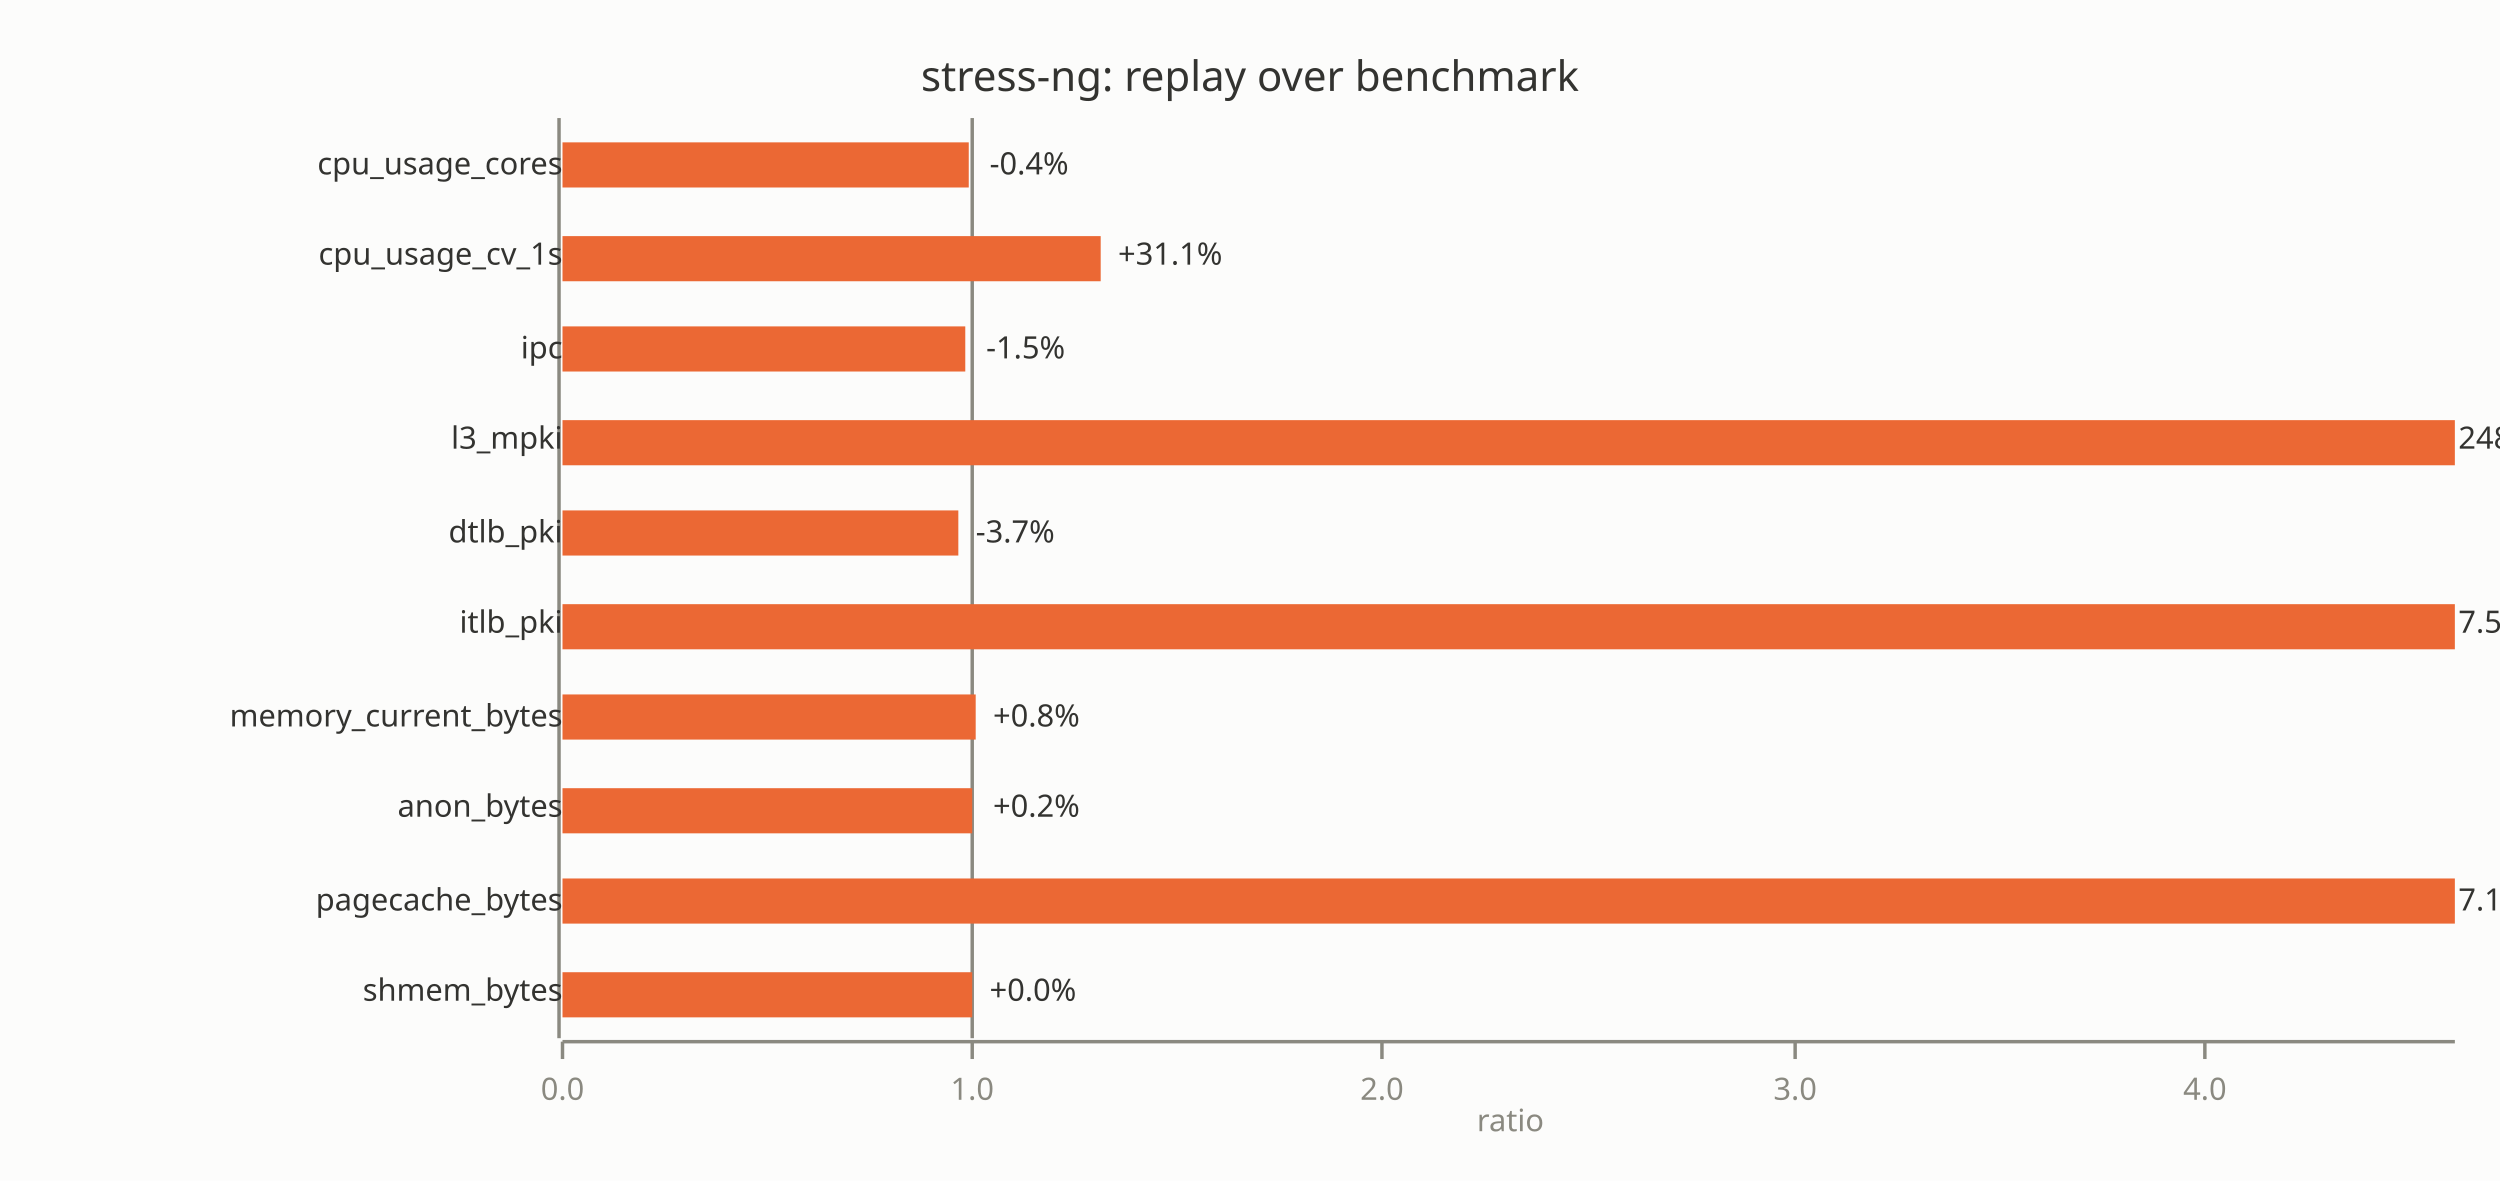
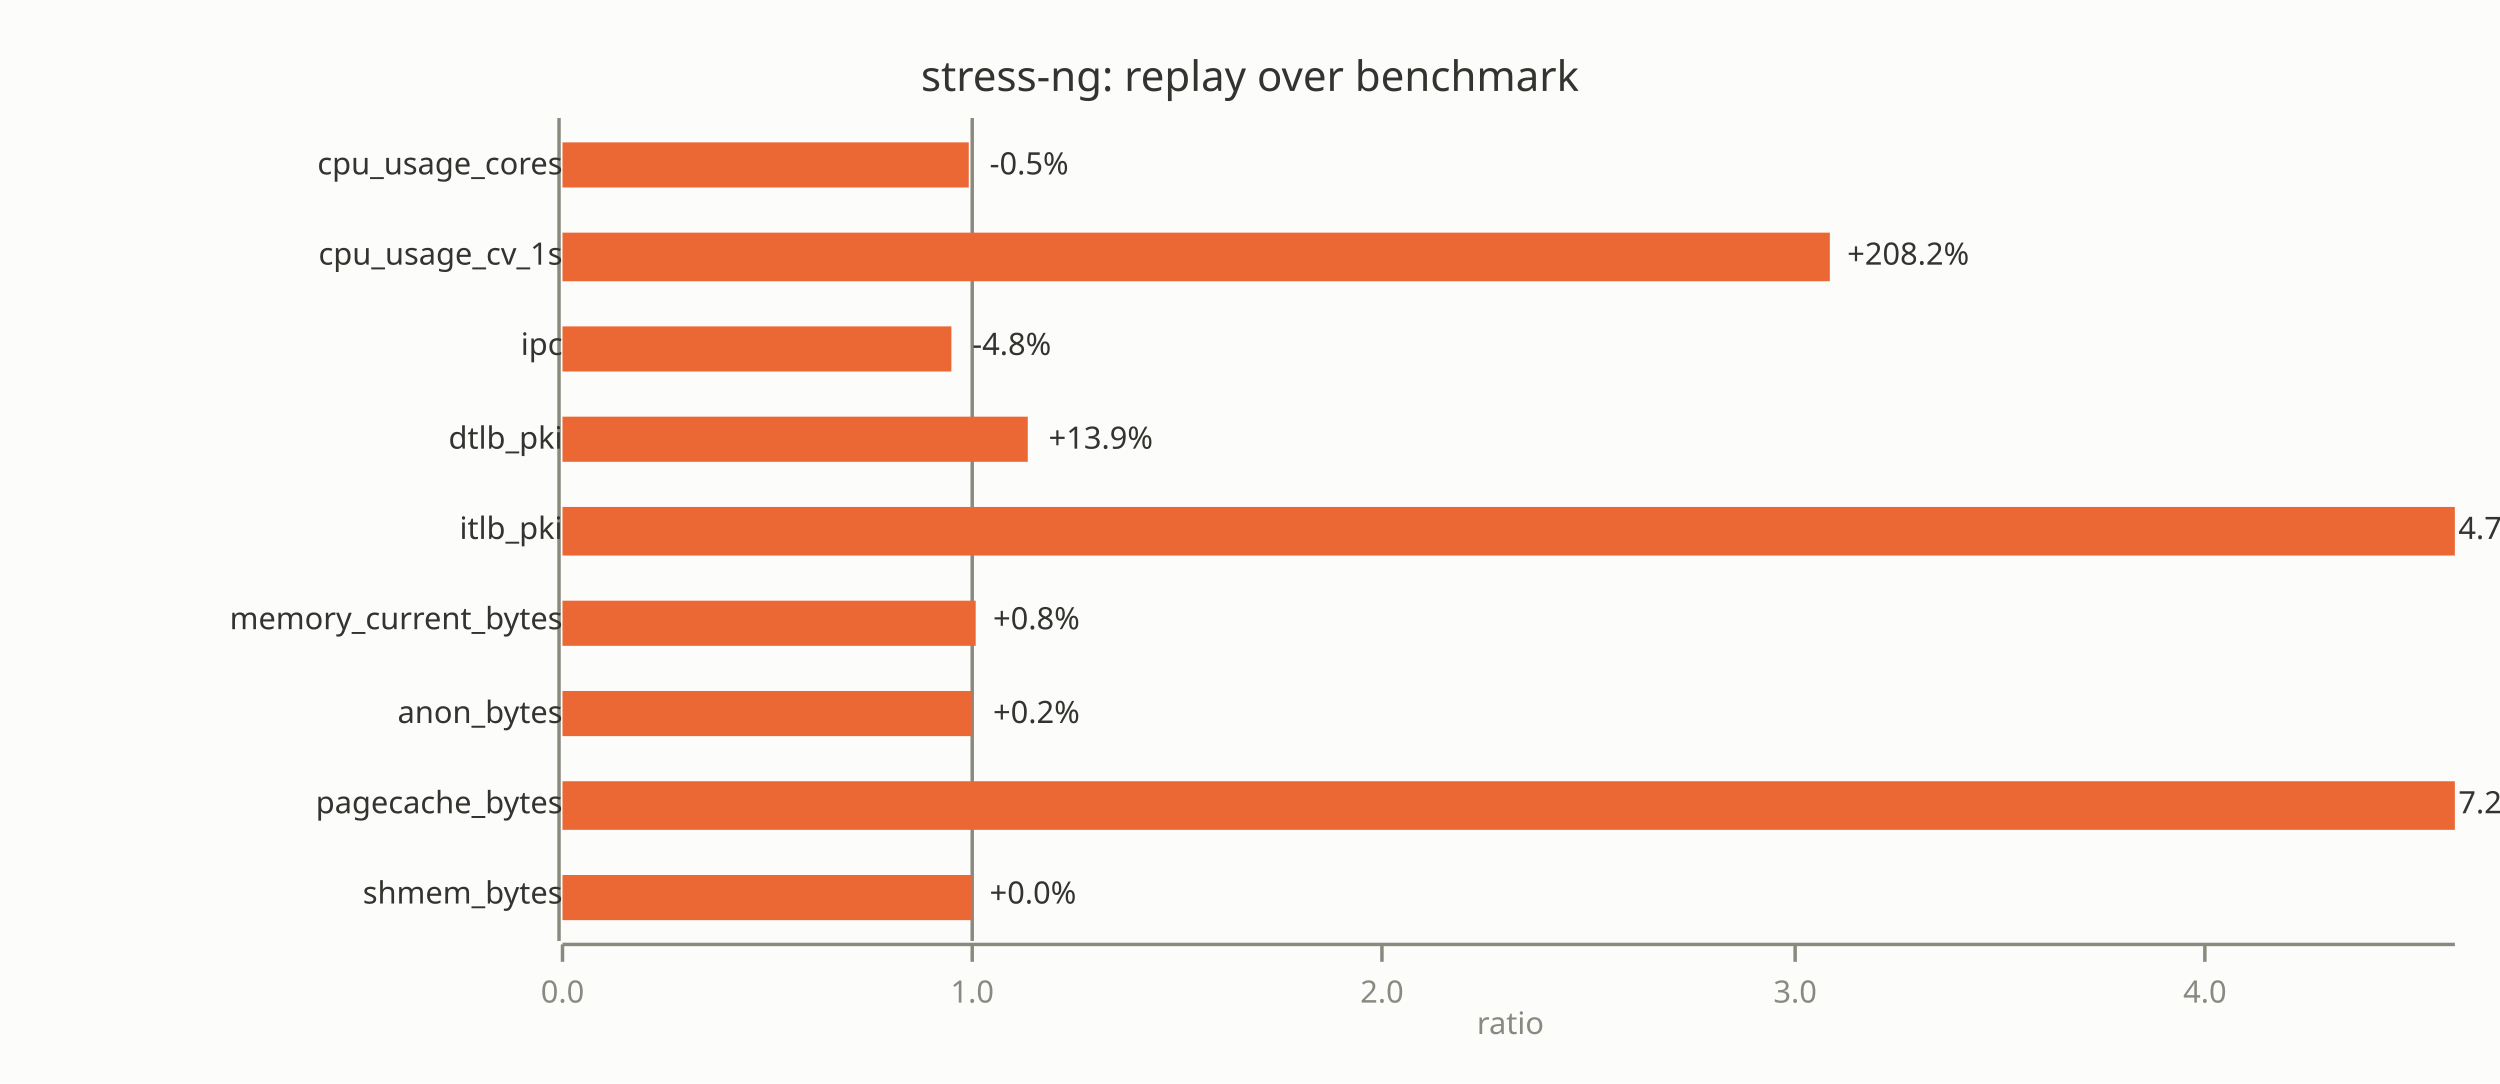
- <svg xmlns="http://www.w3.org/2000/svg" width="720" height="340" viewBox="0 0 720 340">
-   <rect x="0" y="0" width="720" height="340" opacity="1" fill="#FCFCFB" stroke="none" />
+ <svg xmlns="http://www.w3.org/2000/svg" width="720" height="312" viewBox="0 0 720 312">
+   <rect x="0" y="0" width="720" height="312" opacity="1" fill="#FCFCFB" stroke="none" />
  <text x="360" y="17" dy="0.76em" text-anchor="middle" font-family="sans-serif" font-size="12.097" opacity="1" fill="#333330">
stress-ng: replay over benchmark
</text>
-   <text x="435" y="328" dy="-0.5ex" text-anchor="middle" font-family="sans-serif" font-size="8.871" opacity="1" fill="#8A8980">
+   <text x="435" y="300" dy="-0.5ex" text-anchor="middle" font-family="sans-serif" font-size="8.871" opacity="1" fill="#8A8980">
ratio
</text>
-   <polyline fill="none" opacity="1" stroke="#8A8980" stroke-width="1" points="161,34 161,299 " />
-   <polyline fill="none" opacity="1" stroke="#8A8980" stroke-width="1" points="162,300 707,300 " />
-   <text x="162" y="310" dy="0.76em" text-anchor="middle" font-family="sans-serif" font-size="8.871" opacity="1" fill="#8A8980">
+   <polyline fill="none" opacity="1" stroke="#8A8980" stroke-width="1" points="161,34 161,271 " />
+   <polyline fill="none" opacity="1" stroke="#8A8980" stroke-width="1" points="162,272 707,272 " />
+   <text x="162" y="282" dy="0.76em" text-anchor="middle" font-family="sans-serif" font-size="8.871" opacity="1" fill="#8A8980">
0.0
</text>
-   <polyline fill="none" opacity="1" stroke="#8A8980" stroke-width="1" points="162,300 162,305 " />
-   <text x="280" y="310" dy="0.76em" text-anchor="middle" font-family="sans-serif" font-size="8.871" opacity="1" fill="#8A8980">
+   <polyline fill="none" opacity="1" stroke="#8A8980" stroke-width="1" points="162,272 162,277 " />
+   <text x="280" y="282" dy="0.76em" text-anchor="middle" font-family="sans-serif" font-size="8.871" opacity="1" fill="#8A8980">
1.0
</text>
-   <polyline fill="none" opacity="1" stroke="#8A8980" stroke-width="1" points="280,300 280,305 " />
-   <text x="398" y="310" dy="0.76em" text-anchor="middle" font-family="sans-serif" font-size="8.871" opacity="1" fill="#8A8980">
+   <polyline fill="none" opacity="1" stroke="#8A8980" stroke-width="1" points="280,272 280,277 " />
+   <text x="398" y="282" dy="0.76em" text-anchor="middle" font-family="sans-serif" font-size="8.871" opacity="1" fill="#8A8980">
2.0
</text>
-   <polyline fill="none" opacity="1" stroke="#8A8980" stroke-width="1" points="398,300 398,305 " />
-   <text x="517" y="310" dy="0.76em" text-anchor="middle" font-family="sans-serif" font-size="8.871" opacity="1" fill="#8A8980">
+   <polyline fill="none" opacity="1" stroke="#8A8980" stroke-width="1" points="398,272 398,277 " />
+   <text x="517" y="282" dy="0.76em" text-anchor="middle" font-family="sans-serif" font-size="8.871" opacity="1" fill="#8A8980">
3.0
</text>
-   <polyline fill="none" opacity="1" stroke="#8A8980" stroke-width="1" points="517,300 517,305 " />
-   <text x="635" y="310" dy="0.76em" text-anchor="middle" font-family="sans-serif" font-size="8.871" opacity="1" fill="#8A8980">
+   <polyline fill="none" opacity="1" stroke="#8A8980" stroke-width="1" points="517,272 517,277 " />
+   <text x="635" y="282" dy="0.76em" text-anchor="middle" font-family="sans-serif" font-size="8.871" opacity="1" fill="#8A8980">
4.0
</text>
-   <polyline fill="none" opacity="1" stroke="#8A8980" stroke-width="1" points="635,300 635,305 " />
-   <polyline fill="none" opacity="1" stroke="#8A8980" stroke-width="1" points="280,299 280,34 " />
+   <polyline fill="none" opacity="1" stroke="#8A8980" stroke-width="1" points="635,272 635,277 " />
+   <polyline fill="none" opacity="1" stroke="#8A8980" stroke-width="1" points="280,271 280,34 " />
  <rect x="162" y="41" width="117" height="13" opacity="1" fill="#EB6834" stroke="none" />
  <text x="162" y="48" dy="0.5ex" text-anchor="end" font-family="sans-serif" font-size="8.871" opacity="1" fill="#333330">
cpu_usage_cores
</text>
  <text x="285" y="48" dy="0.5ex" text-anchor="start" font-family="sans-serif" font-size="8.871" opacity="1" fill="#333330">
- -0.4%
+ -0.5%
</text>
-   <rect x="162" y="68" width="155" height="13" opacity="1" fill="#EB6834" stroke="none" />
+   <rect x="162" y="67" width="365" height="14" opacity="1" fill="#EB6834" stroke="none" />
  <text x="162" y="74" dy="0.5ex" text-anchor="end" font-family="sans-serif" font-size="8.871" opacity="1" fill="#333330">
cpu_usage_cv_1s
</text>
-   <text x="322" y="74" dy="0.5ex" text-anchor="start" font-family="sans-serif" font-size="8.871" opacity="1" fill="#333330">
- +31.1%
+   <text x="532" y="74" dy="0.5ex" text-anchor="start" font-family="sans-serif" font-size="8.871" opacity="1" fill="#333330">
+ +208.2%
</text>
-   <rect x="162" y="94" width="116" height="13" opacity="1" fill="#EB6834" stroke="none" />
-   <text x="162" y="101" dy="0.5ex" text-anchor="end" font-family="sans-serif" font-size="8.871" opacity="1" fill="#333330">
+   <rect x="162" y="94" width="112" height="13" opacity="1" fill="#EB6834" stroke="none" />
+   <text x="162" y="100" dy="0.5ex" text-anchor="end" font-family="sans-serif" font-size="8.871" opacity="1" fill="#333330">
ipc
</text>
-   <text x="284" y="101" dy="0.5ex" text-anchor="start" font-family="sans-serif" font-size="8.871" opacity="1" fill="#333330">
- -1.5%
+   <text x="280" y="100" dy="0.5ex" text-anchor="start" font-family="sans-serif" font-size="8.871" opacity="1" fill="#333330">
+ -4.8%
</text>
-   <rect x="162" y="121" width="545" height="13" opacity="1" fill="#EB6834" stroke="none" />
+   <rect x="162" y="120" width="134" height="13" opacity="1" fill="#EB6834" stroke="none" />
  <text x="162" y="127" dy="0.5ex" text-anchor="end" font-family="sans-serif" font-size="8.871" opacity="1" fill="#333330">
- l3_mpki
- </text>
-   <text x="708" y="127" dy="0.5ex" text-anchor="start" font-family="sans-serif" font-size="8.871" opacity="1" fill="#333330">
- 24863.79x
- </text>
-   <rect x="162" y="147" width="114" height="13" opacity="1" fill="#EB6834" stroke="none" />
-   <text x="162" y="154" dy="0.5ex" text-anchor="end" font-family="sans-serif" font-size="8.871" opacity="1" fill="#333330">
dtlb_pki
</text>
-   <text x="281" y="154" dy="0.5ex" text-anchor="start" font-family="sans-serif" font-size="8.871" opacity="1" fill="#333330">
- -3.7%
+   <text x="302" y="127" dy="0.5ex" text-anchor="start" font-family="sans-serif" font-size="8.871" opacity="1" fill="#333330">
+ +13.9%
</text>
-   <rect x="162" y="174" width="545" height="13" opacity="1" fill="#EB6834" stroke="none" />
-   <text x="162" y="180" dy="0.5ex" text-anchor="end" font-family="sans-serif" font-size="8.871" opacity="1" fill="#333330">
+   <rect x="162" y="146" width="545" height="14" opacity="1" fill="#EB6834" stroke="none" />
+   <text x="162" y="153" dy="0.5ex" text-anchor="end" font-family="sans-serif" font-size="8.871" opacity="1" fill="#333330">
itlb_pki
</text>
-   <text x="708" y="180" dy="0.5ex" text-anchor="start" font-family="sans-serif" font-size="8.871" opacity="1" fill="#333330">
- 7.50x
+   <text x="708" y="153" dy="0.5ex" text-anchor="start" font-family="sans-serif" font-size="8.871" opacity="1" fill="#333330">
+ 4.70x
</text>
-   <rect x="162" y="200" width="119" height="13" opacity="1" fill="#EB6834" stroke="none" />
-   <text x="162" y="207" dy="0.5ex" text-anchor="end" font-family="sans-serif" font-size="8.871" opacity="1" fill="#333330">
+   <rect x="162" y="173" width="119" height="13" opacity="1" fill="#EB6834" stroke="none" />
+   <text x="162" y="179" dy="0.5ex" text-anchor="end" font-family="sans-serif" font-size="8.871" opacity="1" fill="#333330">
memory_current_bytes
</text>
-   <text x="286" y="207" dy="0.5ex" text-anchor="start" font-family="sans-serif" font-size="8.871" opacity="1" fill="#333330">
+   <text x="286" y="179" dy="0.5ex" text-anchor="start" font-family="sans-serif" font-size="8.871" opacity="1" fill="#333330">
+0.8%
</text>
-   <rect x="162" y="227" width="118" height="13" opacity="1" fill="#EB6834" stroke="none" />
-   <text x="162" y="233" dy="0.5ex" text-anchor="end" font-family="sans-serif" font-size="8.871" opacity="1" fill="#333330">
+   <rect x="162" y="199" width="118" height="13" opacity="1" fill="#EB6834" stroke="none" />
+   <text x="162" y="206" dy="0.5ex" text-anchor="end" font-family="sans-serif" font-size="8.871" opacity="1" fill="#333330">
anon_bytes
</text>
-   <text x="286" y="233" dy="0.5ex" text-anchor="start" font-family="sans-serif" font-size="8.871" opacity="1" fill="#333330">
+   <text x="286" y="206" dy="0.5ex" text-anchor="start" font-family="sans-serif" font-size="8.871" opacity="1" fill="#333330">
+0.2%
</text>
-   <rect x="162" y="253" width="545" height="13" opacity="1" fill="#EB6834" stroke="none" />
-   <text x="162" y="260" dy="0.5ex" text-anchor="end" font-family="sans-serif" font-size="8.871" opacity="1" fill="#333330">
+   <rect x="162" y="225" width="545" height="14" opacity="1" fill="#EB6834" stroke="none" />
+   <text x="162" y="232" dy="0.5ex" text-anchor="end" font-family="sans-serif" font-size="8.871" opacity="1" fill="#333330">
pagecache_bytes
</text>
-   <text x="708" y="260" dy="0.5ex" text-anchor="start" font-family="sans-serif" font-size="8.871" opacity="1" fill="#333330">
- 7.13x
+   <text x="708" y="232" dy="0.5ex" text-anchor="start" font-family="sans-serif" font-size="8.871" opacity="1" fill="#333330">
+ 7.21x
</text>
-   <rect x="162" y="280" width="118" height="13" opacity="1" fill="#EB6834" stroke="none" />
-   <text x="162" y="286" dy="0.5ex" text-anchor="end" font-family="sans-serif" font-size="8.871" opacity="1" fill="#333330">
+   <rect x="162" y="252" width="118" height="13" opacity="1" fill="#EB6834" stroke="none" />
+   <text x="162" y="258" dy="0.5ex" text-anchor="end" font-family="sans-serif" font-size="8.871" opacity="1" fill="#333330">
shmem_bytes
</text>
-   <text x="285" y="286" dy="0.5ex" text-anchor="start" font-family="sans-serif" font-size="8.871" opacity="1" fill="#333330">
+   <text x="285" y="258" dy="0.5ex" text-anchor="start" font-family="sans-serif" font-size="8.871" opacity="1" fill="#333330">
+0.0%
</text>
</svg>
